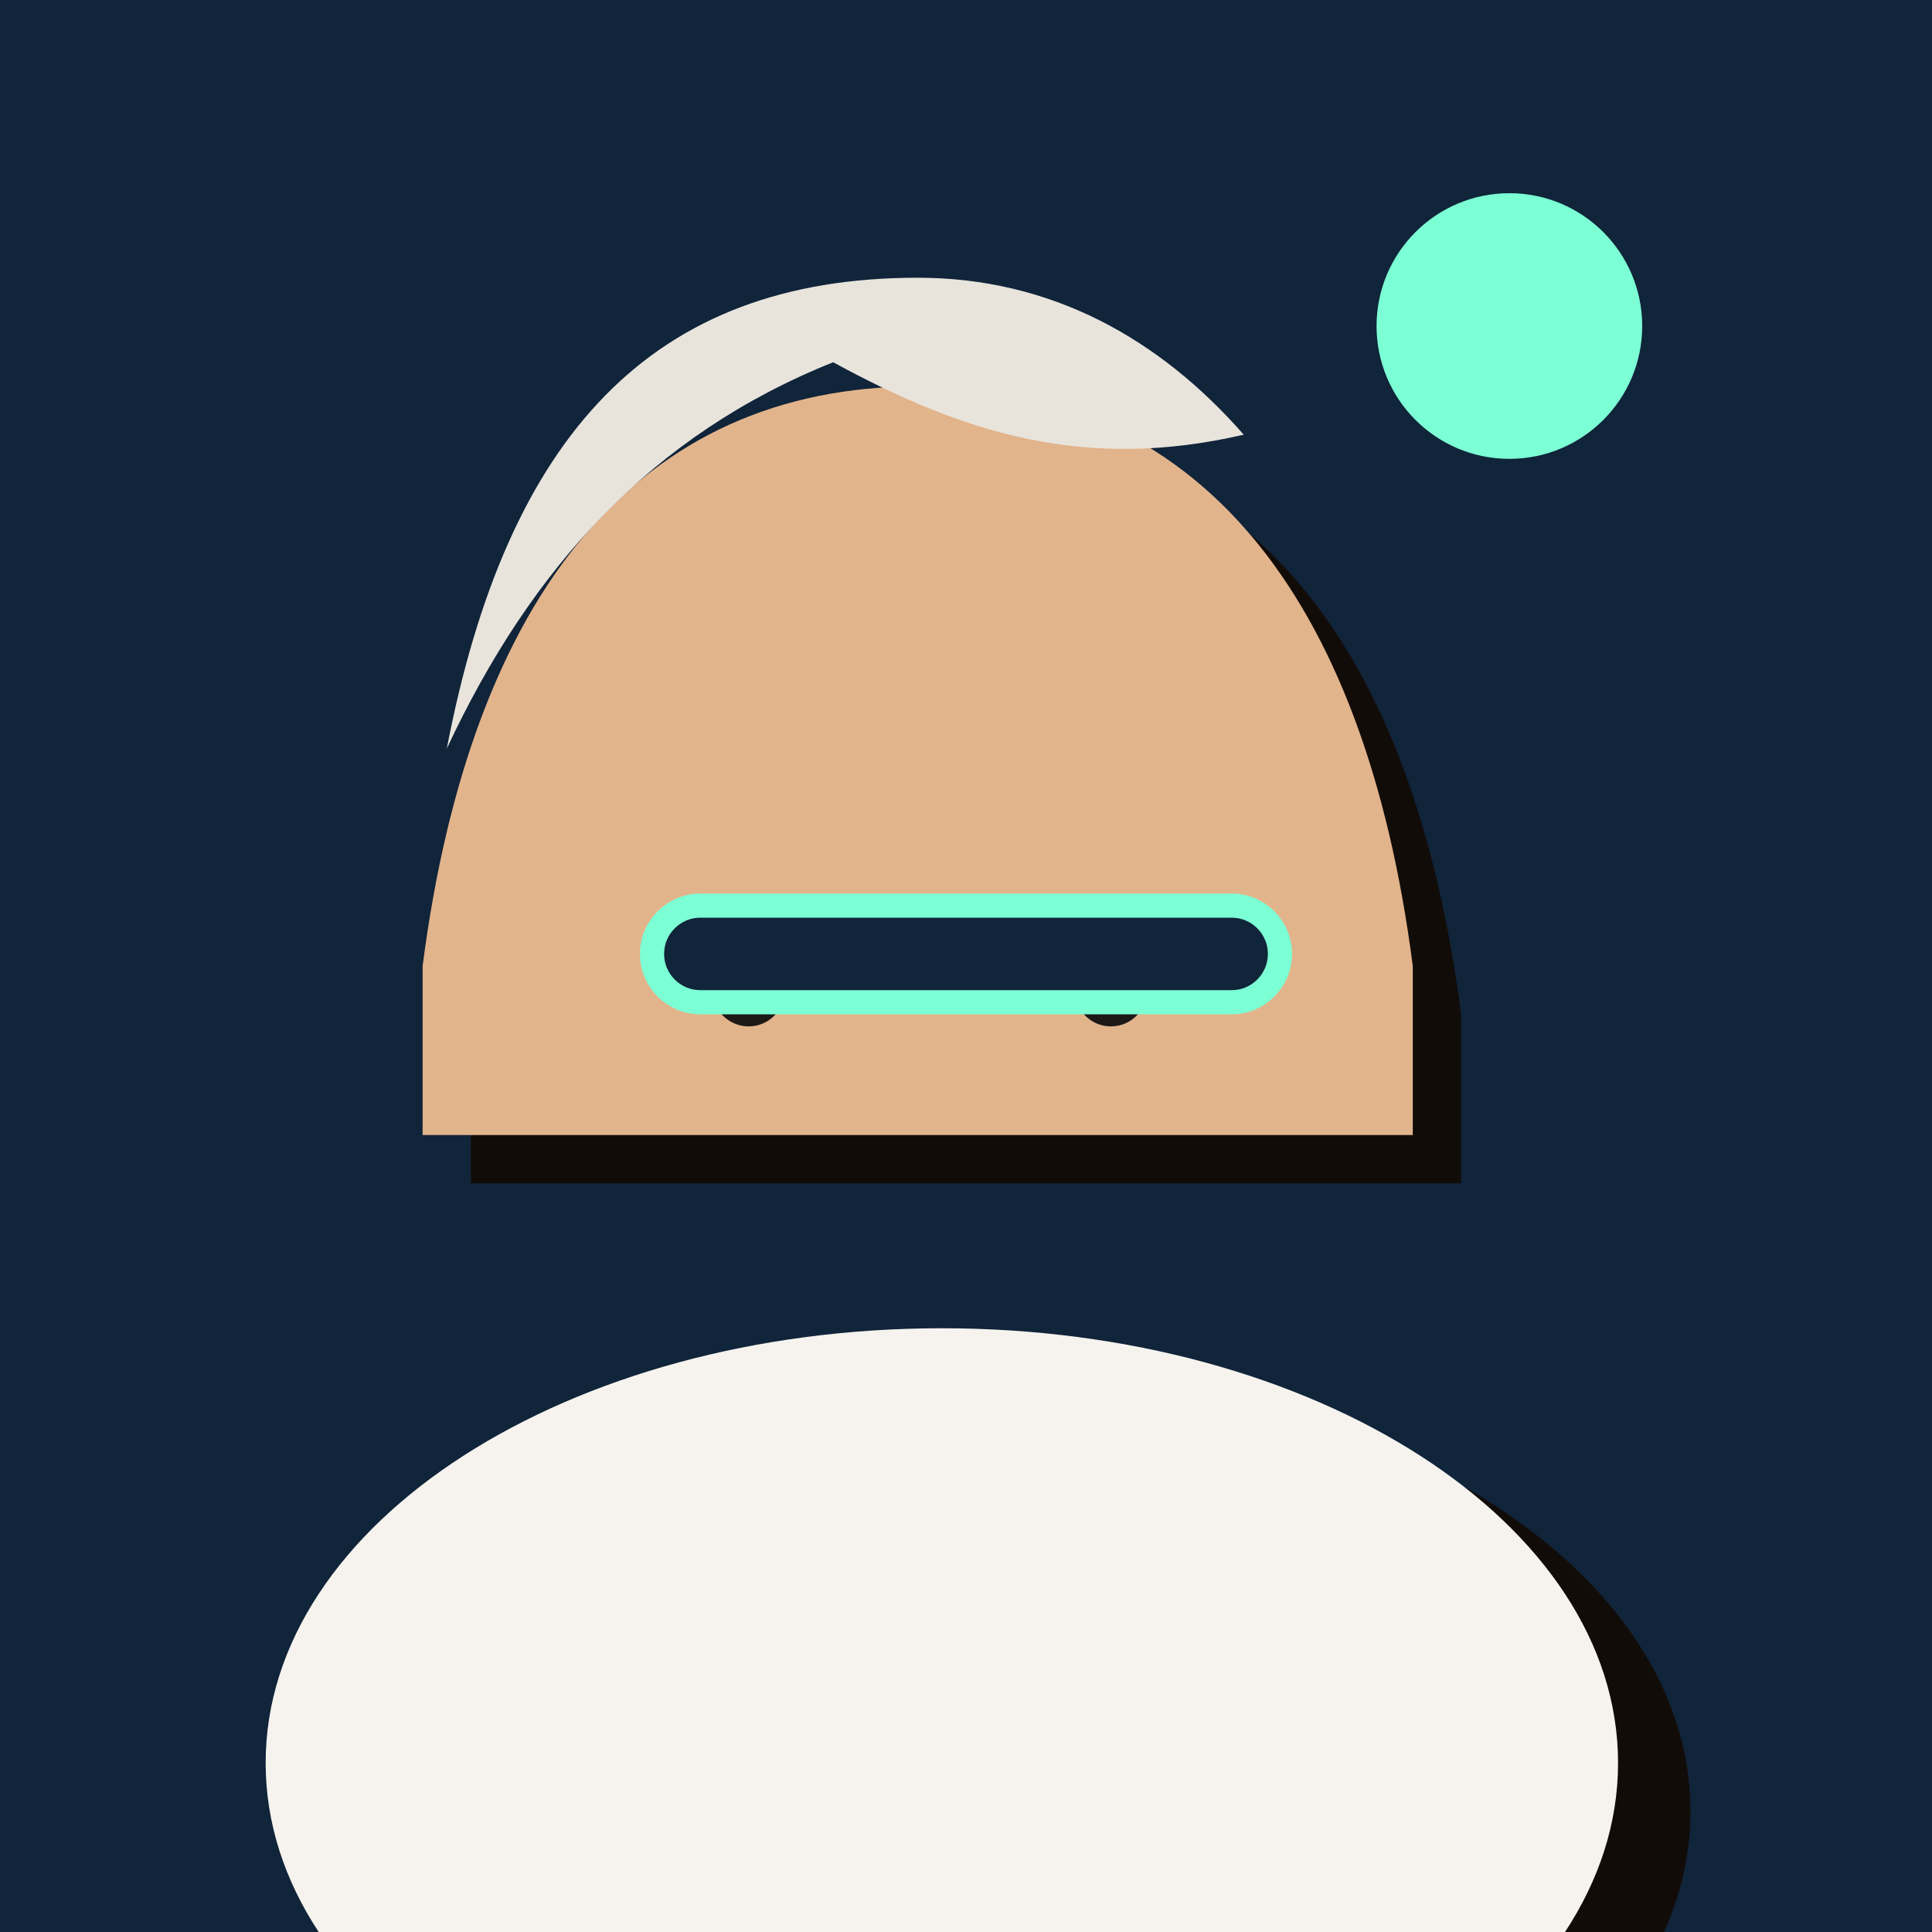
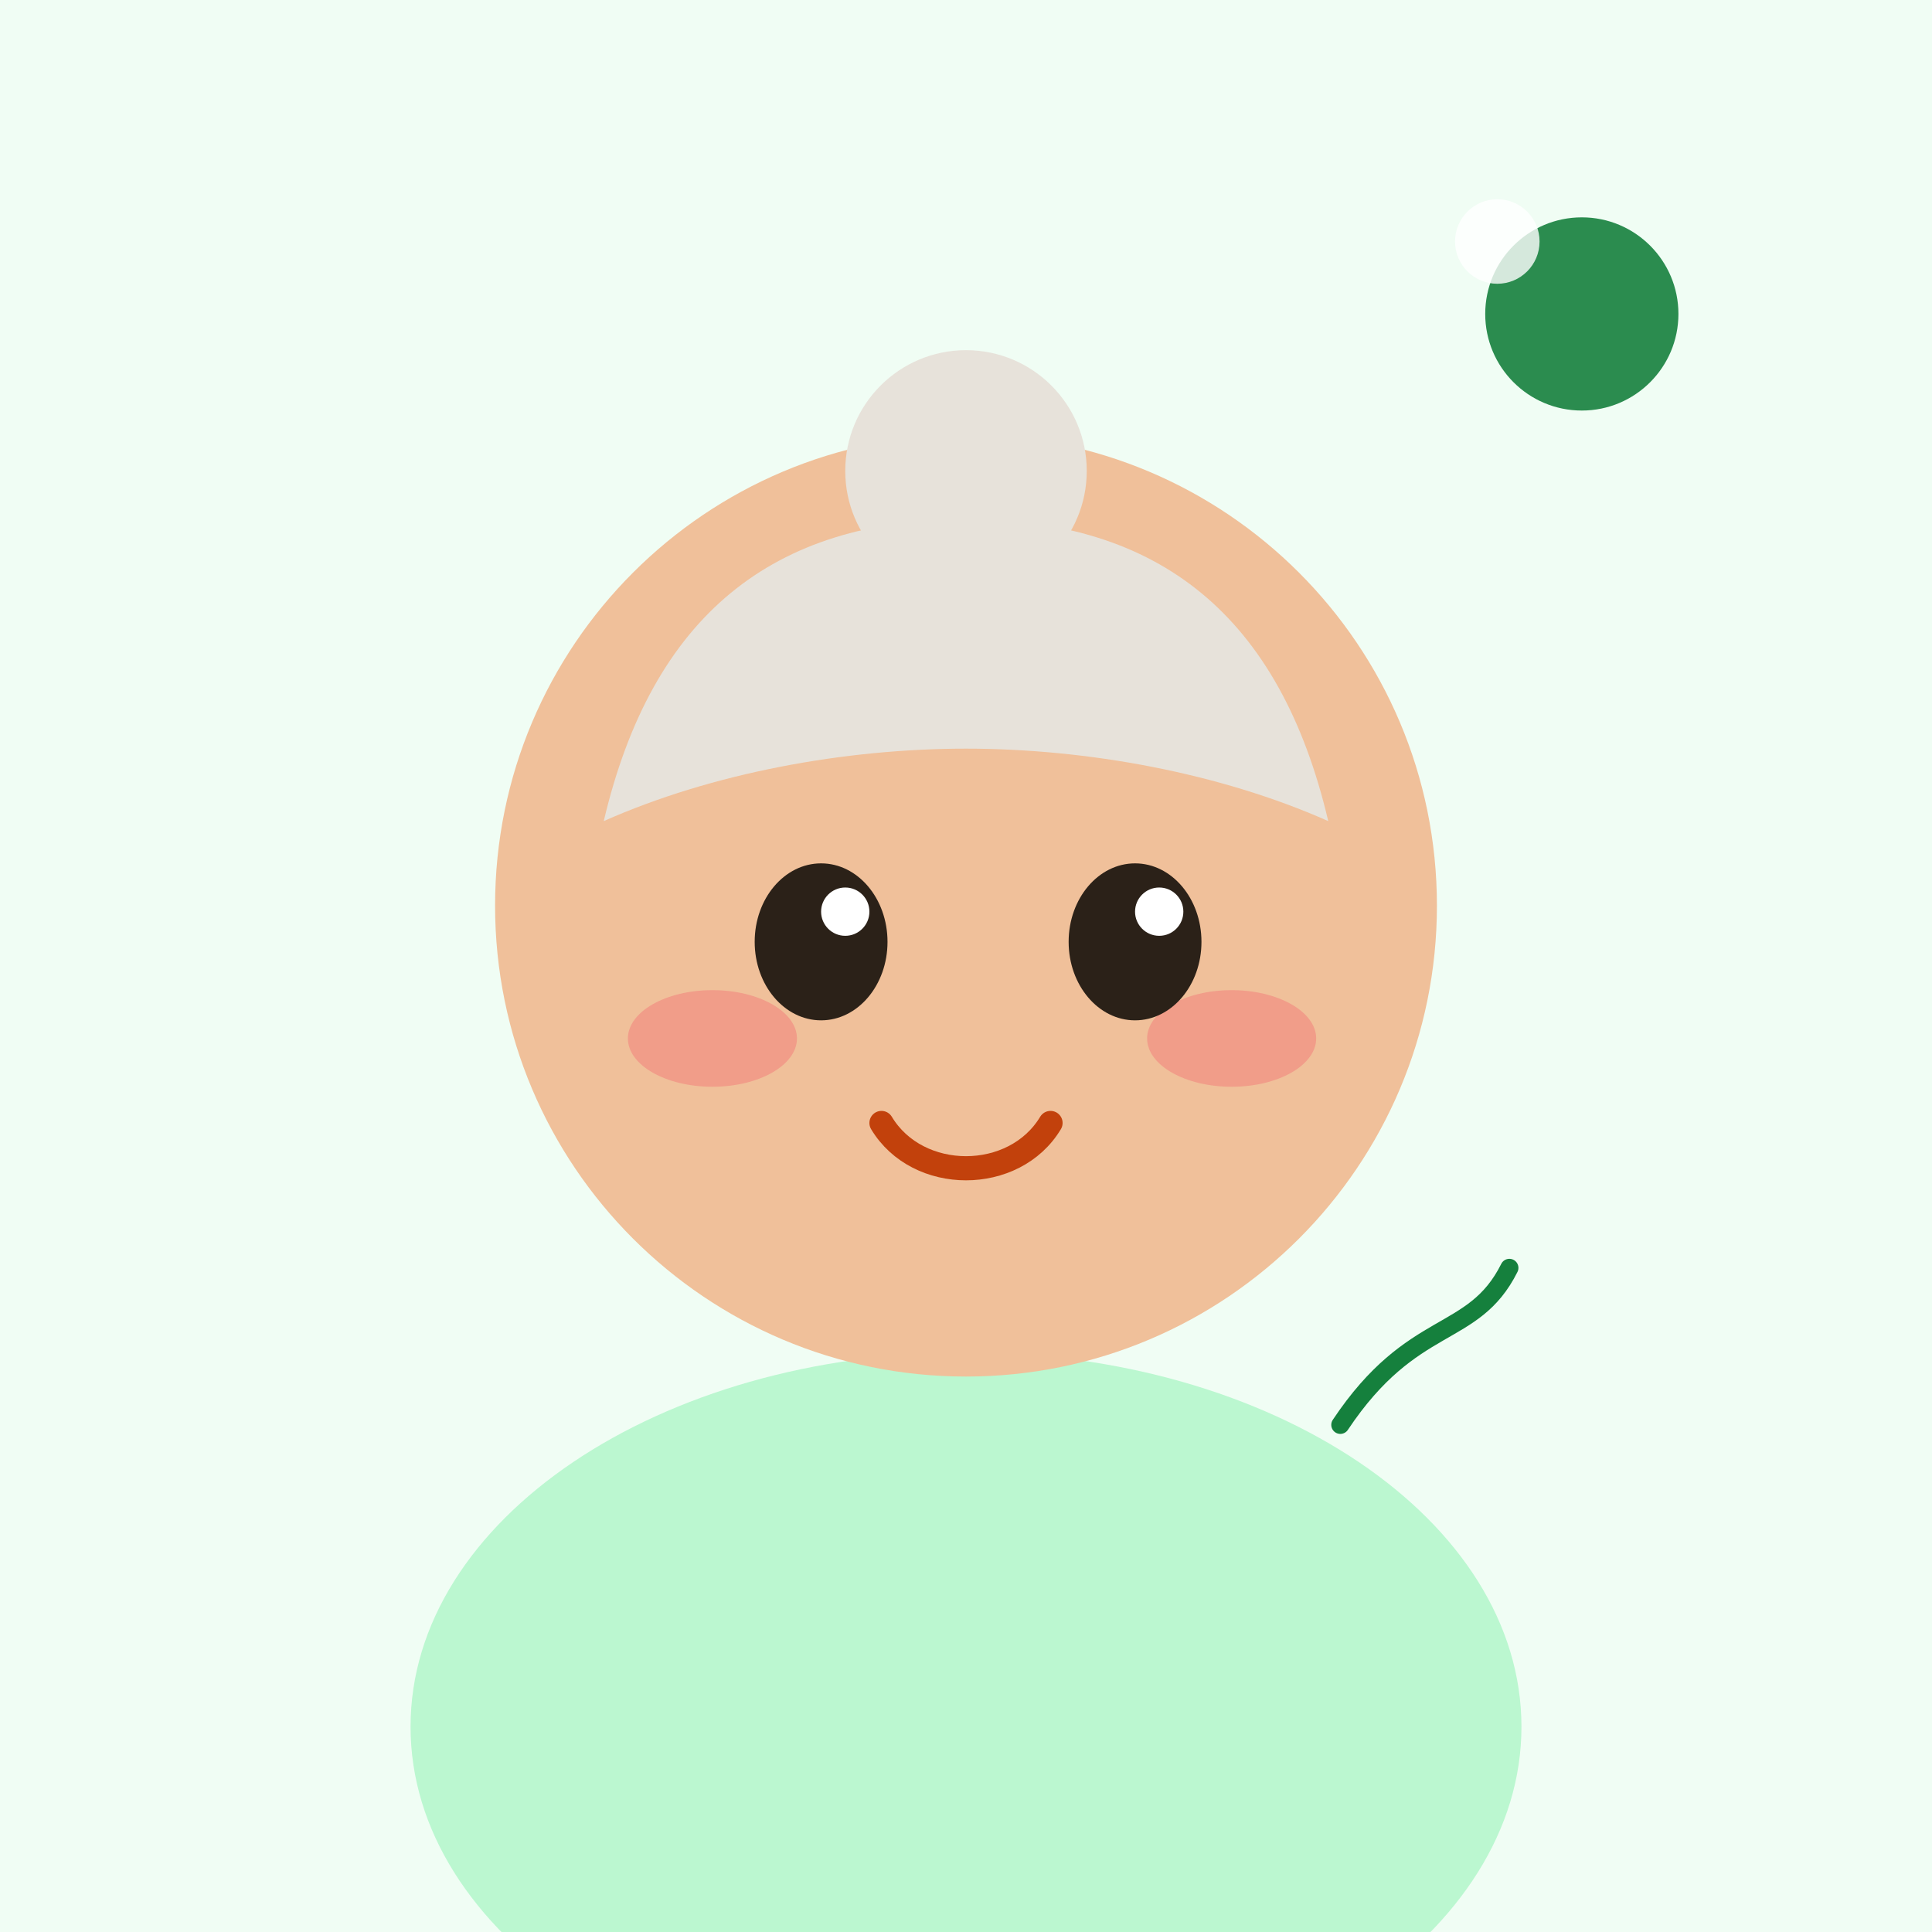
<svg xmlns="http://www.w3.org/2000/svg" viewBox="0 0 320 320">
-   <rect width="320" height="320" fill="#10243A" />
-   <circle cx="250" cy="54" r="22" fill="#7CFFD4" />
-   <ellipse cx="168" cy="300" rx="112" ry="72" fill="#120C09" />
-   <ellipse cx="156" cy="292" rx="112" ry="72" fill="#F6F3EE" />
-   <path d="M78 168c8-62 36-96 82-96s74 34 82 96v28H78z" fill="#120C09" />
-   <path d="M70 160c8-62 36-96 82-96s74 34 82 96v28H70z" fill="#E2B48C" />
-   <path d="M74 124c10-52 34-78 78-78 22 0 40 10 54 26-26 6-46 0-68-12-30 12-50 34-64 64z" fill="#E8E4DC" />
-   <circle cx="124" cy="164" r="6" fill="#1C1917" />
-   <circle cx="184" cy="164" r="6" fill="#1C1917" />
-   <rect x="108" y="150" width="104" height="16" rx="8" fill="#10243A" stroke="#7CFFD4" stroke-width="4" />
+   <rect width="320" height="320" fill="#F0FDF4" />
+   <circle cx="262" cy="52" r="16" fill="#15803D" opacity="0.9" />
+   <circle cx="248" cy="40" r="7" fill="#FFFFFF" opacity="0.8" />
+   <ellipse cx="160" cy="286" rx="92" ry="62" fill="#BBF7D0" />
+   <circle cx="160" cy="150" r="78" fill="#F0C09A" />
+   <circle cx="160" cy="78" r="20" fill="#E7E2DA" />
+   <path d="M100 136c8-34 28-50 60-50s52 16 60 50c-18-8-40-12-60-12s-42 4-60 12z" fill="#E7E2DA" />
+   <ellipse cx="118" cy="172" rx="14" ry="8" fill="#F43F5E" opacity="0.28" />
+   <ellipse cx="204" cy="172" rx="14" ry="8" fill="#F43F5E" opacity="0.28" />
+   <ellipse cx="136" cy="156" rx="11" ry="13" fill="#2B2118" />
+   <ellipse cx="188" cy="156" rx="11" ry="13" fill="#2B2118" />
+   <circle cx="140" cy="151" r="4" fill="#FFFFFF" />
+   <circle cx="192" cy="151" r="4" fill="#FFFFFF" />
+   <path d="M146 186c6 10 22 10 28 0" stroke="#C2410C" stroke-width="4" fill="none" stroke-linecap="round" />
+   <path d="M222 236c12-18 22-14 28-26" stroke="#15803D" stroke-width="3" fill="none" stroke-linecap="round" />
</svg>
